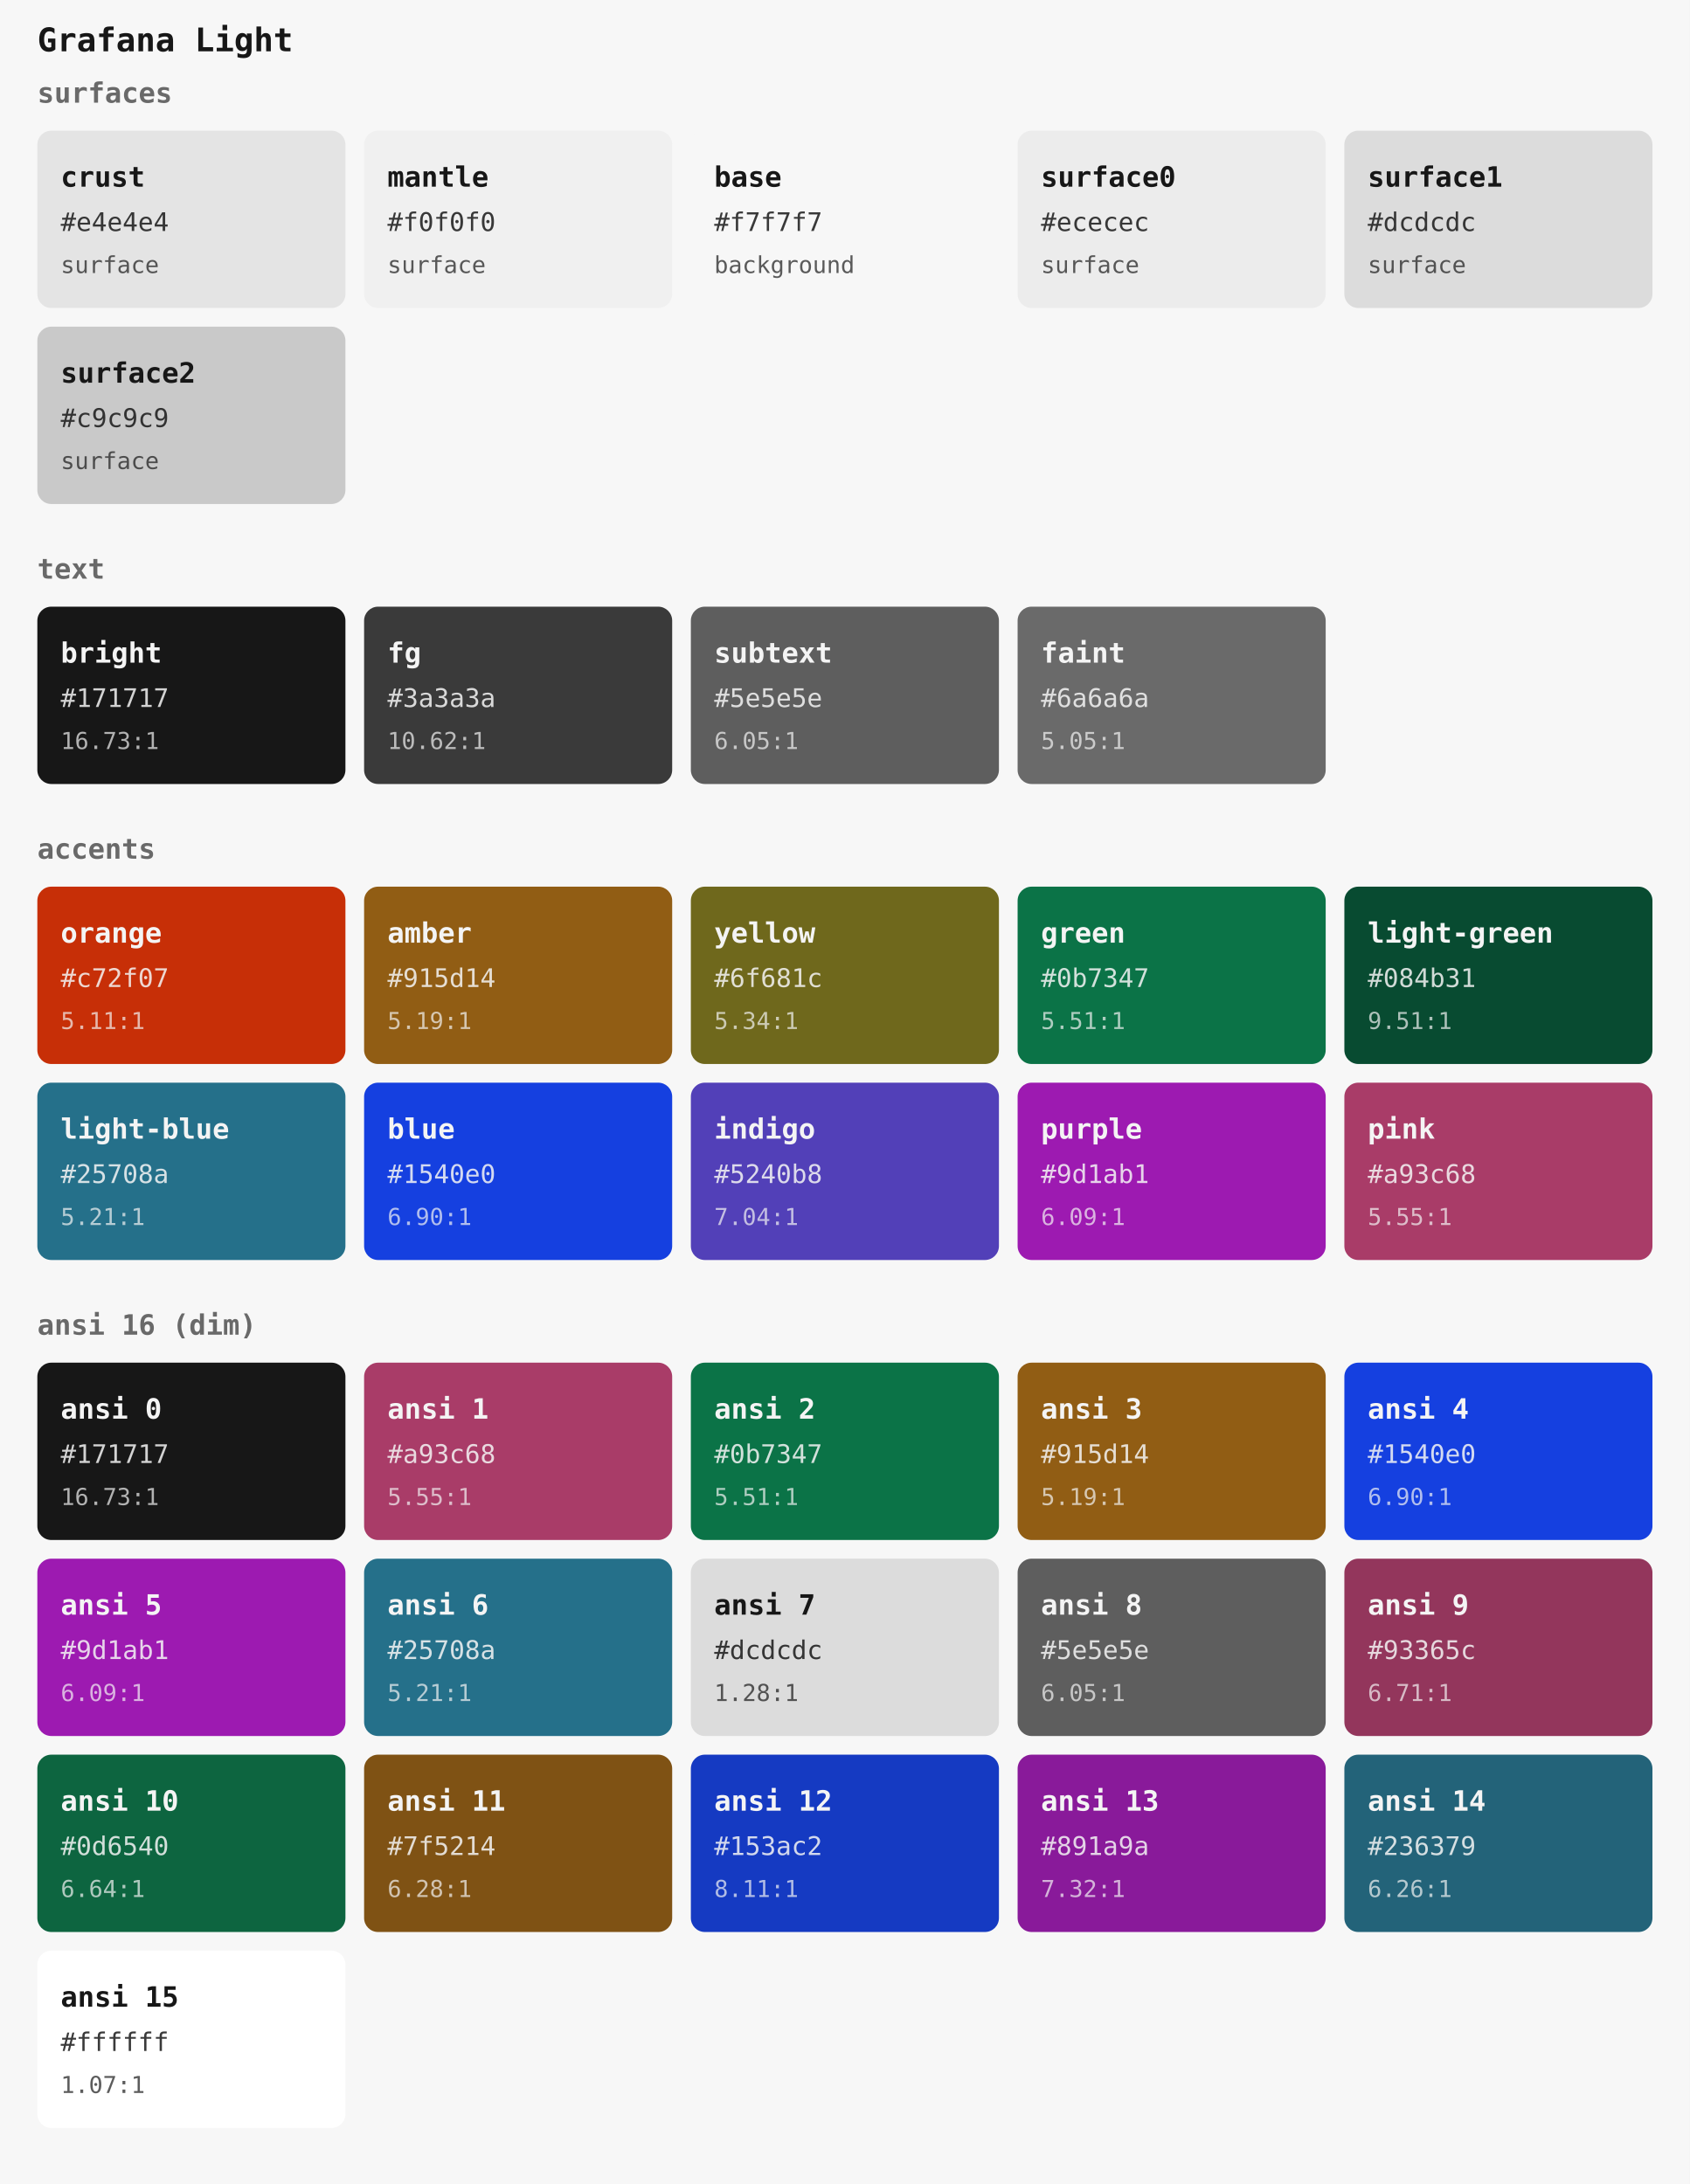
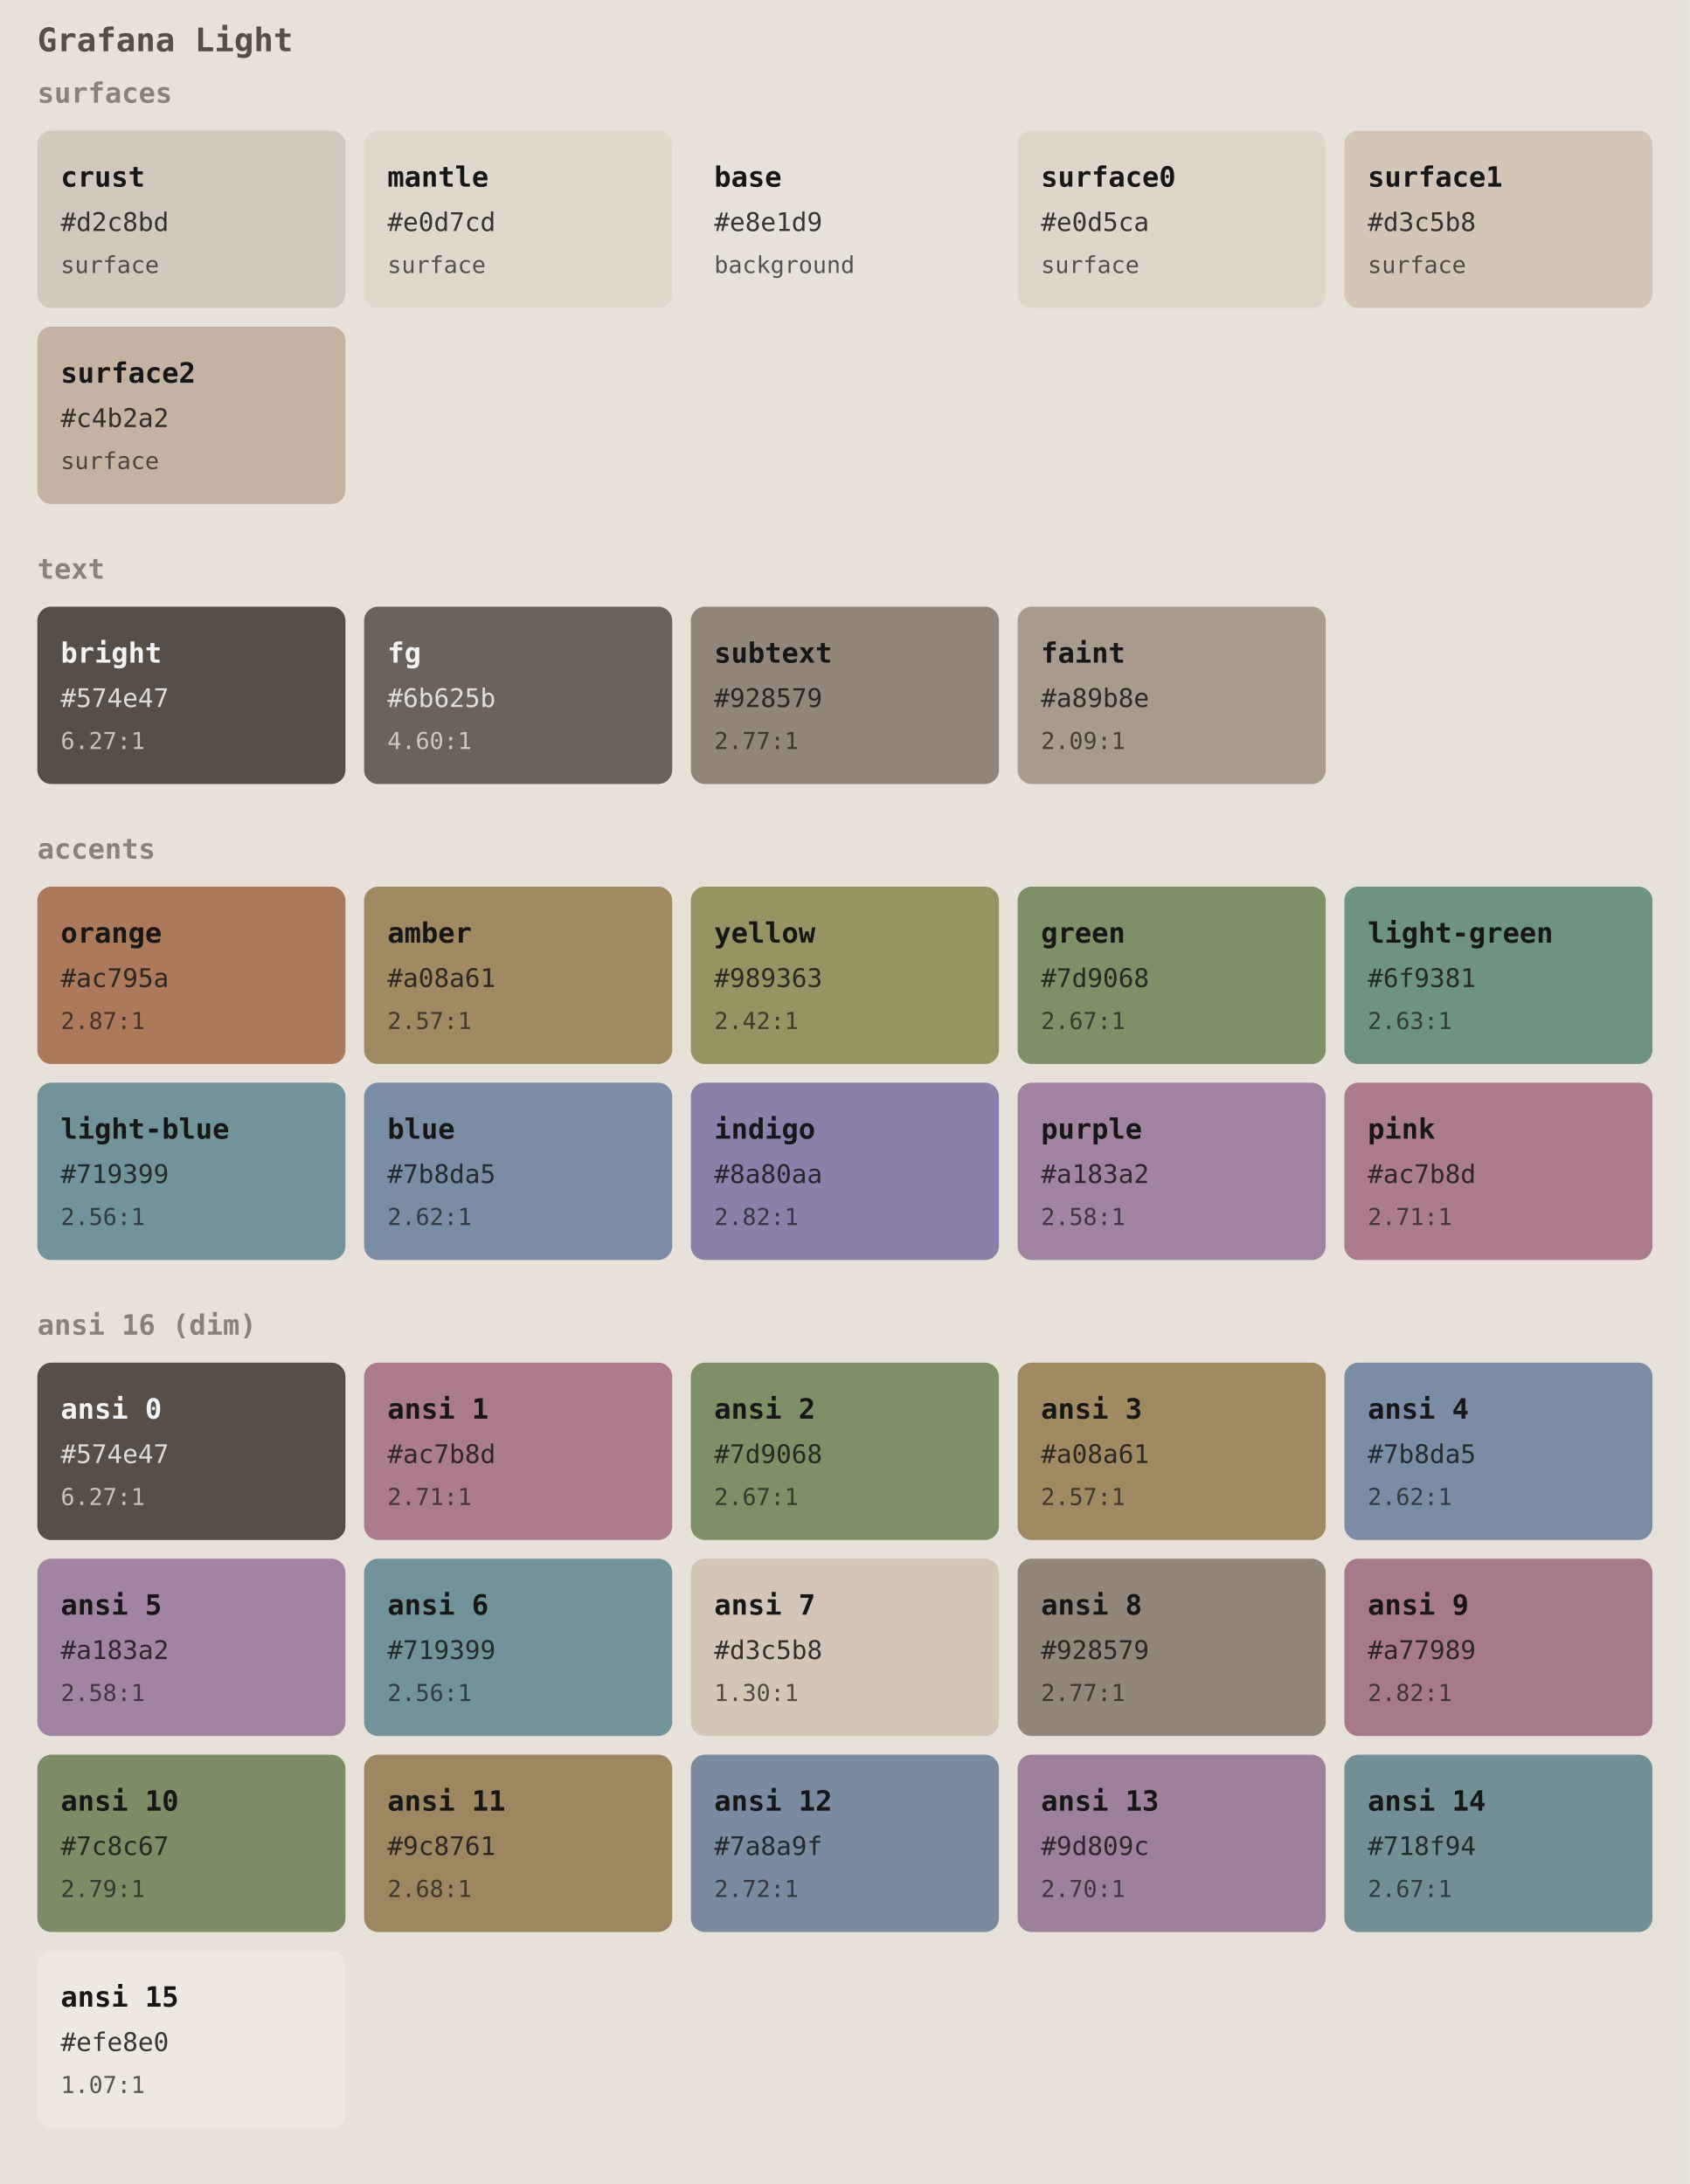
<svg xmlns="http://www.w3.org/2000/svg" width="724" height="936" viewBox="0 0 724 936" role="img" aria-label="Grafana Light palette swatches">
-   <rect width="724" height="936" fill="#f7f7f7" />
-   <text x="16" y="22" font-family="ui-monospace, SFMono-Regular, Menlo, Consolas, monospace" font-size="14" font-weight="700" fill="#171717">Grafana Light</text>
-   <text x="16" y="44" font-family="ui-monospace, SFMono-Regular, Menlo, Consolas, monospace" font-size="12" font-weight="700" fill="#3a3a3a" opacity="0.75">surfaces</text>
-   <rect x="16" y="56" width="132" height="76" rx="6" fill="#e4e4e4" />
+   <rect width="724" height="936" fill="#e8e1d9" />
+   <text x="16" y="22" font-family="ui-monospace, SFMono-Regular, Menlo, Consolas, monospace" font-size="14" font-weight="700" fill="#574e47">Grafana Light</text>
+   <text x="16" y="44" font-family="ui-monospace, SFMono-Regular, Menlo, Consolas, monospace" font-size="12" font-weight="700" fill="#6b625b" opacity="0.75">surfaces</text>
+   <rect x="16" y="56" width="132" height="76" rx="6" fill="#d2c8bd" />
  <text x="26" y="80" font-family="ui-monospace, SFMono-Regular, Menlo, Consolas, monospace" font-size="12" font-weight="600" fill="#171717">crust</text>
-   <text x="26" y="99" font-family="ui-monospace, SFMono-Regular, Menlo, Consolas, monospace" font-size="11" fill="#171717" opacity="0.85">#e4e4e4</text>
+   <text x="26" y="99" font-family="ui-monospace, SFMono-Regular, Menlo, Consolas, monospace" font-size="11" fill="#171717" opacity="0.85">#d2c8bd</text>
  <text x="26" y="117" font-family="ui-monospace, SFMono-Regular, Menlo, Consolas, monospace" font-size="10" fill="#171717" opacity="0.7">surface</text>
-   <rect x="156" y="56" width="132" height="76" rx="6" fill="#f0f0f0" />
+   <rect x="156" y="56" width="132" height="76" rx="6" fill="#e0d7cd" />
  <text x="166" y="80" font-family="ui-monospace, SFMono-Regular, Menlo, Consolas, monospace" font-size="12" font-weight="600" fill="#171717">mantle</text>
-   <text x="166" y="99" font-family="ui-monospace, SFMono-Regular, Menlo, Consolas, monospace" font-size="11" fill="#171717" opacity="0.85">#f0f0f0</text>
+   <text x="166" y="99" font-family="ui-monospace, SFMono-Regular, Menlo, Consolas, monospace" font-size="11" fill="#171717" opacity="0.85">#e0d7cd</text>
  <text x="166" y="117" font-family="ui-monospace, SFMono-Regular, Menlo, Consolas, monospace" font-size="10" fill="#171717" opacity="0.7">surface</text>
-   <rect x="296" y="56" width="132" height="76" rx="6" fill="#f7f7f7" />
+   <rect x="296" y="56" width="132" height="76" rx="6" fill="#e8e1d9" />
  <text x="306" y="80" font-family="ui-monospace, SFMono-Regular, Menlo, Consolas, monospace" font-size="12" font-weight="600" fill="#171717">base</text>
-   <text x="306" y="99" font-family="ui-monospace, SFMono-Regular, Menlo, Consolas, monospace" font-size="11" fill="#171717" opacity="0.85">#f7f7f7</text>
+   <text x="306" y="99" font-family="ui-monospace, SFMono-Regular, Menlo, Consolas, monospace" font-size="11" fill="#171717" opacity="0.85">#e8e1d9</text>
  <text x="306" y="117" font-family="ui-monospace, SFMono-Regular, Menlo, Consolas, monospace" font-size="10" fill="#171717" opacity="0.7">background</text>
-   <rect x="436" y="56" width="132" height="76" rx="6" fill="#ececec" />
+   <rect x="436" y="56" width="132" height="76" rx="6" fill="#e0d5ca" />
  <text x="446" y="80" font-family="ui-monospace, SFMono-Regular, Menlo, Consolas, monospace" font-size="12" font-weight="600" fill="#171717">surface0</text>
-   <text x="446" y="99" font-family="ui-monospace, SFMono-Regular, Menlo, Consolas, monospace" font-size="11" fill="#171717" opacity="0.85">#ececec</text>
+   <text x="446" y="99" font-family="ui-monospace, SFMono-Regular, Menlo, Consolas, monospace" font-size="11" fill="#171717" opacity="0.85">#e0d5ca</text>
  <text x="446" y="117" font-family="ui-monospace, SFMono-Regular, Menlo, Consolas, monospace" font-size="10" fill="#171717" opacity="0.7">surface</text>
-   <rect x="576" y="56" width="132" height="76" rx="6" fill="#dcdcdc" />
+   <rect x="576" y="56" width="132" height="76" rx="6" fill="#d3c5b8" />
  <text x="586" y="80" font-family="ui-monospace, SFMono-Regular, Menlo, Consolas, monospace" font-size="12" font-weight="600" fill="#171717">surface1</text>
-   <text x="586" y="99" font-family="ui-monospace, SFMono-Regular, Menlo, Consolas, monospace" font-size="11" fill="#171717" opacity="0.85">#dcdcdc</text>
+   <text x="586" y="99" font-family="ui-monospace, SFMono-Regular, Menlo, Consolas, monospace" font-size="11" fill="#171717" opacity="0.85">#d3c5b8</text>
  <text x="586" y="117" font-family="ui-monospace, SFMono-Regular, Menlo, Consolas, monospace" font-size="10" fill="#171717" opacity="0.7">surface</text>
-   <rect x="16" y="140" width="132" height="76" rx="6" fill="#c9c9c9" />
+   <rect x="16" y="140" width="132" height="76" rx="6" fill="#c4b2a2" />
  <text x="26" y="164" font-family="ui-monospace, SFMono-Regular, Menlo, Consolas, monospace" font-size="12" font-weight="600" fill="#171717">surface2</text>
-   <text x="26" y="183" font-family="ui-monospace, SFMono-Regular, Menlo, Consolas, monospace" font-size="11" fill="#171717" opacity="0.85">#c9c9c9</text>
+   <text x="26" y="183" font-family="ui-monospace, SFMono-Regular, Menlo, Consolas, monospace" font-size="11" fill="#171717" opacity="0.85">#c4b2a2</text>
  <text x="26" y="201" font-family="ui-monospace, SFMono-Regular, Menlo, Consolas, monospace" font-size="10" fill="#171717" opacity="0.7">surface</text>
-   <text x="16" y="248" font-family="ui-monospace, SFMono-Regular, Menlo, Consolas, monospace" font-size="12" font-weight="700" fill="#3a3a3a" opacity="0.75">text</text>
-   <rect x="16" y="260" width="132" height="76" rx="6" fill="#171717" />
+   <text x="16" y="248" font-family="ui-monospace, SFMono-Regular, Menlo, Consolas, monospace" font-size="12" font-weight="700" fill="#6b625b" opacity="0.75">text</text>
+   <rect x="16" y="260" width="132" height="76" rx="6" fill="#574e47" />
  <text x="26" y="284" font-family="ui-monospace, SFMono-Regular, Menlo, Consolas, monospace" font-size="12" font-weight="600" fill="#f4f4f4">bright</text>
-   <text x="26" y="303" font-family="ui-monospace, SFMono-Regular, Menlo, Consolas, monospace" font-size="11" fill="#f4f4f4" opacity="0.85">#171717</text>
-   <text x="26" y="321" font-family="ui-monospace, SFMono-Regular, Menlo, Consolas, monospace" font-size="10" fill="#f4f4f4" opacity="0.7">16.73:1</text>
-   <rect x="156" y="260" width="132" height="76" rx="6" fill="#3a3a3a" />
+   <text x="26" y="303" font-family="ui-monospace, SFMono-Regular, Menlo, Consolas, monospace" font-size="11" fill="#f4f4f4" opacity="0.85">#574e47</text>
+   <text x="26" y="321" font-family="ui-monospace, SFMono-Regular, Menlo, Consolas, monospace" font-size="10" fill="#f4f4f4" opacity="0.7">6.27:1</text>
+   <rect x="156" y="260" width="132" height="76" rx="6" fill="#6b625b" />
  <text x="166" y="284" font-family="ui-monospace, SFMono-Regular, Menlo, Consolas, monospace" font-size="12" font-weight="600" fill="#f4f4f4">fg</text>
-   <text x="166" y="303" font-family="ui-monospace, SFMono-Regular, Menlo, Consolas, monospace" font-size="11" fill="#f4f4f4" opacity="0.85">#3a3a3a</text>
-   <text x="166" y="321" font-family="ui-monospace, SFMono-Regular, Menlo, Consolas, monospace" font-size="10" fill="#f4f4f4" opacity="0.7">10.62:1</text>
-   <rect x="296" y="260" width="132" height="76" rx="6" fill="#5e5e5e" />
-   <text x="306" y="284" font-family="ui-monospace, SFMono-Regular, Menlo, Consolas, monospace" font-size="12" font-weight="600" fill="#f4f4f4">subtext</text>
-   <text x="306" y="303" font-family="ui-monospace, SFMono-Regular, Menlo, Consolas, monospace" font-size="11" fill="#f4f4f4" opacity="0.85">#5e5e5e</text>
-   <text x="306" y="321" font-family="ui-monospace, SFMono-Regular, Menlo, Consolas, monospace" font-size="10" fill="#f4f4f4" opacity="0.7">6.05:1</text>
-   <rect x="436" y="260" width="132" height="76" rx="6" fill="#6a6a6a" />
-   <text x="446" y="284" font-family="ui-monospace, SFMono-Regular, Menlo, Consolas, monospace" font-size="12" font-weight="600" fill="#f4f4f4">faint</text>
-   <text x="446" y="303" font-family="ui-monospace, SFMono-Regular, Menlo, Consolas, monospace" font-size="11" fill="#f4f4f4" opacity="0.85">#6a6a6a</text>
-   <text x="446" y="321" font-family="ui-monospace, SFMono-Regular, Menlo, Consolas, monospace" font-size="10" fill="#f4f4f4" opacity="0.7">5.05:1</text>
-   <text x="16" y="368" font-family="ui-monospace, SFMono-Regular, Menlo, Consolas, monospace" font-size="12" font-weight="700" fill="#3a3a3a" opacity="0.75">accents</text>
-   <rect x="16" y="380" width="132" height="76" rx="6" fill="#c72f07" />
-   <text x="26" y="404" font-family="ui-monospace, SFMono-Regular, Menlo, Consolas, monospace" font-size="12" font-weight="600" fill="#f4f4f4">orange</text>
-   <text x="26" y="423" font-family="ui-monospace, SFMono-Regular, Menlo, Consolas, monospace" font-size="11" fill="#f4f4f4" opacity="0.85">#c72f07</text>
-   <text x="26" y="441" font-family="ui-monospace, SFMono-Regular, Menlo, Consolas, monospace" font-size="10" fill="#f4f4f4" opacity="0.7">5.11:1</text>
-   <rect x="156" y="380" width="132" height="76" rx="6" fill="#915d14" />
-   <text x="166" y="404" font-family="ui-monospace, SFMono-Regular, Menlo, Consolas, monospace" font-size="12" font-weight="600" fill="#f4f4f4">amber</text>
-   <text x="166" y="423" font-family="ui-monospace, SFMono-Regular, Menlo, Consolas, monospace" font-size="11" fill="#f4f4f4" opacity="0.85">#915d14</text>
-   <text x="166" y="441" font-family="ui-monospace, SFMono-Regular, Menlo, Consolas, monospace" font-size="10" fill="#f4f4f4" opacity="0.7">5.19:1</text>
-   <rect x="296" y="380" width="132" height="76" rx="6" fill="#6f681c" />
-   <text x="306" y="404" font-family="ui-monospace, SFMono-Regular, Menlo, Consolas, monospace" font-size="12" font-weight="600" fill="#f4f4f4">yellow</text>
-   <text x="306" y="423" font-family="ui-monospace, SFMono-Regular, Menlo, Consolas, monospace" font-size="11" fill="#f4f4f4" opacity="0.85">#6f681c</text>
-   <text x="306" y="441" font-family="ui-monospace, SFMono-Regular, Menlo, Consolas, monospace" font-size="10" fill="#f4f4f4" opacity="0.7">5.34:1</text>
-   <rect x="436" y="380" width="132" height="76" rx="6" fill="#0b7347" />
-   <text x="446" y="404" font-family="ui-monospace, SFMono-Regular, Menlo, Consolas, monospace" font-size="12" font-weight="600" fill="#f4f4f4">green</text>
-   <text x="446" y="423" font-family="ui-monospace, SFMono-Regular, Menlo, Consolas, monospace" font-size="11" fill="#f4f4f4" opacity="0.85">#0b7347</text>
-   <text x="446" y="441" font-family="ui-monospace, SFMono-Regular, Menlo, Consolas, monospace" font-size="10" fill="#f4f4f4" opacity="0.7">5.51:1</text>
-   <rect x="576" y="380" width="132" height="76" rx="6" fill="#084b31" />
-   <text x="586" y="404" font-family="ui-monospace, SFMono-Regular, Menlo, Consolas, monospace" font-size="12" font-weight="600" fill="#f4f4f4">light-green</text>
-   <text x="586" y="423" font-family="ui-monospace, SFMono-Regular, Menlo, Consolas, monospace" font-size="11" fill="#f4f4f4" opacity="0.85">#084b31</text>
-   <text x="586" y="441" font-family="ui-monospace, SFMono-Regular, Menlo, Consolas, monospace" font-size="10" fill="#f4f4f4" opacity="0.7">9.51:1</text>
-   <rect x="16" y="464" width="132" height="76" rx="6" fill="#25708a" />
-   <text x="26" y="488" font-family="ui-monospace, SFMono-Regular, Menlo, Consolas, monospace" font-size="12" font-weight="600" fill="#f4f4f4">light-blue</text>
-   <text x="26" y="507" font-family="ui-monospace, SFMono-Regular, Menlo, Consolas, monospace" font-size="11" fill="#f4f4f4" opacity="0.85">#25708a</text>
-   <text x="26" y="525" font-family="ui-monospace, SFMono-Regular, Menlo, Consolas, monospace" font-size="10" fill="#f4f4f4" opacity="0.7">5.21:1</text>
-   <rect x="156" y="464" width="132" height="76" rx="6" fill="#1540e0" />
-   <text x="166" y="488" font-family="ui-monospace, SFMono-Regular, Menlo, Consolas, monospace" font-size="12" font-weight="600" fill="#f4f4f4">blue</text>
-   <text x="166" y="507" font-family="ui-monospace, SFMono-Regular, Menlo, Consolas, monospace" font-size="11" fill="#f4f4f4" opacity="0.85">#1540e0</text>
-   <text x="166" y="525" font-family="ui-monospace, SFMono-Regular, Menlo, Consolas, monospace" font-size="10" fill="#f4f4f4" opacity="0.7">6.90:1</text>
-   <rect x="296" y="464" width="132" height="76" rx="6" fill="#5240b8" />
-   <text x="306" y="488" font-family="ui-monospace, SFMono-Regular, Menlo, Consolas, monospace" font-size="12" font-weight="600" fill="#f4f4f4">indigo</text>
-   <text x="306" y="507" font-family="ui-monospace, SFMono-Regular, Menlo, Consolas, monospace" font-size="11" fill="#f4f4f4" opacity="0.85">#5240b8</text>
-   <text x="306" y="525" font-family="ui-monospace, SFMono-Regular, Menlo, Consolas, monospace" font-size="10" fill="#f4f4f4" opacity="0.7">7.04:1</text>
-   <rect x="436" y="464" width="132" height="76" rx="6" fill="#9d1ab1" />
-   <text x="446" y="488" font-family="ui-monospace, SFMono-Regular, Menlo, Consolas, monospace" font-size="12" font-weight="600" fill="#f4f4f4">purple</text>
-   <text x="446" y="507" font-family="ui-monospace, SFMono-Regular, Menlo, Consolas, monospace" font-size="11" fill="#f4f4f4" opacity="0.85">#9d1ab1</text>
-   <text x="446" y="525" font-family="ui-monospace, SFMono-Regular, Menlo, Consolas, monospace" font-size="10" fill="#f4f4f4" opacity="0.7">6.09:1</text>
-   <rect x="576" y="464" width="132" height="76" rx="6" fill="#a93c68" />
-   <text x="586" y="488" font-family="ui-monospace, SFMono-Regular, Menlo, Consolas, monospace" font-size="12" font-weight="600" fill="#f4f4f4">pink</text>
-   <text x="586" y="507" font-family="ui-monospace, SFMono-Regular, Menlo, Consolas, monospace" font-size="11" fill="#f4f4f4" opacity="0.85">#a93c68</text>
-   <text x="586" y="525" font-family="ui-monospace, SFMono-Regular, Menlo, Consolas, monospace" font-size="10" fill="#f4f4f4" opacity="0.7">5.55:1</text>
-   <text x="16" y="572" font-family="ui-monospace, SFMono-Regular, Menlo, Consolas, monospace" font-size="12" font-weight="700" fill="#3a3a3a" opacity="0.75">ansi 16 (dim)</text>
-   <rect x="16" y="584" width="132" height="76" rx="6" fill="#171717" />
+   <text x="166" y="303" font-family="ui-monospace, SFMono-Regular, Menlo, Consolas, monospace" font-size="11" fill="#f4f4f4" opacity="0.85">#6b625b</text>
+   <text x="166" y="321" font-family="ui-monospace, SFMono-Regular, Menlo, Consolas, monospace" font-size="10" fill="#f4f4f4" opacity="0.7">4.60:1</text>
+   <rect x="296" y="260" width="132" height="76" rx="6" fill="#928579" />
+   <text x="306" y="284" font-family="ui-monospace, SFMono-Regular, Menlo, Consolas, monospace" font-size="12" font-weight="600" fill="#171717">subtext</text>
+   <text x="306" y="303" font-family="ui-monospace, SFMono-Regular, Menlo, Consolas, monospace" font-size="11" fill="#171717" opacity="0.85">#928579</text>
+   <text x="306" y="321" font-family="ui-monospace, SFMono-Regular, Menlo, Consolas, monospace" font-size="10" fill="#171717" opacity="0.7">2.77:1</text>
+   <rect x="436" y="260" width="132" height="76" rx="6" fill="#a89b8e" />
+   <text x="446" y="284" font-family="ui-monospace, SFMono-Regular, Menlo, Consolas, monospace" font-size="12" font-weight="600" fill="#171717">faint</text>
+   <text x="446" y="303" font-family="ui-monospace, SFMono-Regular, Menlo, Consolas, monospace" font-size="11" fill="#171717" opacity="0.85">#a89b8e</text>
+   <text x="446" y="321" font-family="ui-monospace, SFMono-Regular, Menlo, Consolas, monospace" font-size="10" fill="#171717" opacity="0.7">2.09:1</text>
+   <text x="16" y="368" font-family="ui-monospace, SFMono-Regular, Menlo, Consolas, monospace" font-size="12" font-weight="700" fill="#6b625b" opacity="0.75">accents</text>
+   <rect x="16" y="380" width="132" height="76" rx="6" fill="#ac795a" />
+   <text x="26" y="404" font-family="ui-monospace, SFMono-Regular, Menlo, Consolas, monospace" font-size="12" font-weight="600" fill="#171717">orange</text>
+   <text x="26" y="423" font-family="ui-monospace, SFMono-Regular, Menlo, Consolas, monospace" font-size="11" fill="#171717" opacity="0.85">#ac795a</text>
+   <text x="26" y="441" font-family="ui-monospace, SFMono-Regular, Menlo, Consolas, monospace" font-size="10" fill="#171717" opacity="0.7">2.87:1</text>
+   <rect x="156" y="380" width="132" height="76" rx="6" fill="#a08a61" />
+   <text x="166" y="404" font-family="ui-monospace, SFMono-Regular, Menlo, Consolas, monospace" font-size="12" font-weight="600" fill="#171717">amber</text>
+   <text x="166" y="423" font-family="ui-monospace, SFMono-Regular, Menlo, Consolas, monospace" font-size="11" fill="#171717" opacity="0.85">#a08a61</text>
+   <text x="166" y="441" font-family="ui-monospace, SFMono-Regular, Menlo, Consolas, monospace" font-size="10" fill="#171717" opacity="0.7">2.57:1</text>
+   <rect x="296" y="380" width="132" height="76" rx="6" fill="#989363" />
+   <text x="306" y="404" font-family="ui-monospace, SFMono-Regular, Menlo, Consolas, monospace" font-size="12" font-weight="600" fill="#171717">yellow</text>
+   <text x="306" y="423" font-family="ui-monospace, SFMono-Regular, Menlo, Consolas, monospace" font-size="11" fill="#171717" opacity="0.85">#989363</text>
+   <text x="306" y="441" font-family="ui-monospace, SFMono-Regular, Menlo, Consolas, monospace" font-size="10" fill="#171717" opacity="0.7">2.42:1</text>
+   <rect x="436" y="380" width="132" height="76" rx="6" fill="#7d9068" />
+   <text x="446" y="404" font-family="ui-monospace, SFMono-Regular, Menlo, Consolas, monospace" font-size="12" font-weight="600" fill="#171717">green</text>
+   <text x="446" y="423" font-family="ui-monospace, SFMono-Regular, Menlo, Consolas, monospace" font-size="11" fill="#171717" opacity="0.85">#7d9068</text>
+   <text x="446" y="441" font-family="ui-monospace, SFMono-Regular, Menlo, Consolas, monospace" font-size="10" fill="#171717" opacity="0.7">2.67:1</text>
+   <rect x="576" y="380" width="132" height="76" rx="6" fill="#6f9381" />
+   <text x="586" y="404" font-family="ui-monospace, SFMono-Regular, Menlo, Consolas, monospace" font-size="12" font-weight="600" fill="#171717">light-green</text>
+   <text x="586" y="423" font-family="ui-monospace, SFMono-Regular, Menlo, Consolas, monospace" font-size="11" fill="#171717" opacity="0.85">#6f9381</text>
+   <text x="586" y="441" font-family="ui-monospace, SFMono-Regular, Menlo, Consolas, monospace" font-size="10" fill="#171717" opacity="0.7">2.63:1</text>
+   <rect x="16" y="464" width="132" height="76" rx="6" fill="#719399" />
+   <text x="26" y="488" font-family="ui-monospace, SFMono-Regular, Menlo, Consolas, monospace" font-size="12" font-weight="600" fill="#171717">light-blue</text>
+   <text x="26" y="507" font-family="ui-monospace, SFMono-Regular, Menlo, Consolas, monospace" font-size="11" fill="#171717" opacity="0.85">#719399</text>
+   <text x="26" y="525" font-family="ui-monospace, SFMono-Regular, Menlo, Consolas, monospace" font-size="10" fill="#171717" opacity="0.7">2.56:1</text>
+   <rect x="156" y="464" width="132" height="76" rx="6" fill="#7b8da5" />
+   <text x="166" y="488" font-family="ui-monospace, SFMono-Regular, Menlo, Consolas, monospace" font-size="12" font-weight="600" fill="#171717">blue</text>
+   <text x="166" y="507" font-family="ui-monospace, SFMono-Regular, Menlo, Consolas, monospace" font-size="11" fill="#171717" opacity="0.85">#7b8da5</text>
+   <text x="166" y="525" font-family="ui-monospace, SFMono-Regular, Menlo, Consolas, monospace" font-size="10" fill="#171717" opacity="0.7">2.62:1</text>
+   <rect x="296" y="464" width="132" height="76" rx="6" fill="#8a80aa" />
+   <text x="306" y="488" font-family="ui-monospace, SFMono-Regular, Menlo, Consolas, monospace" font-size="12" font-weight="600" fill="#171717">indigo</text>
+   <text x="306" y="507" font-family="ui-monospace, SFMono-Regular, Menlo, Consolas, monospace" font-size="11" fill="#171717" opacity="0.85">#8a80aa</text>
+   <text x="306" y="525" font-family="ui-monospace, SFMono-Regular, Menlo, Consolas, monospace" font-size="10" fill="#171717" opacity="0.7">2.82:1</text>
+   <rect x="436" y="464" width="132" height="76" rx="6" fill="#a183a2" />
+   <text x="446" y="488" font-family="ui-monospace, SFMono-Regular, Menlo, Consolas, monospace" font-size="12" font-weight="600" fill="#171717">purple</text>
+   <text x="446" y="507" font-family="ui-monospace, SFMono-Regular, Menlo, Consolas, monospace" font-size="11" fill="#171717" opacity="0.85">#a183a2</text>
+   <text x="446" y="525" font-family="ui-monospace, SFMono-Regular, Menlo, Consolas, monospace" font-size="10" fill="#171717" opacity="0.7">2.58:1</text>
+   <rect x="576" y="464" width="132" height="76" rx="6" fill="#ac7b8d" />
+   <text x="586" y="488" font-family="ui-monospace, SFMono-Regular, Menlo, Consolas, monospace" font-size="12" font-weight="600" fill="#171717">pink</text>
+   <text x="586" y="507" font-family="ui-monospace, SFMono-Regular, Menlo, Consolas, monospace" font-size="11" fill="#171717" opacity="0.85">#ac7b8d</text>
+   <text x="586" y="525" font-family="ui-monospace, SFMono-Regular, Menlo, Consolas, monospace" font-size="10" fill="#171717" opacity="0.7">2.71:1</text>
+   <text x="16" y="572" font-family="ui-monospace, SFMono-Regular, Menlo, Consolas, monospace" font-size="12" font-weight="700" fill="#6b625b" opacity="0.75">ansi 16 (dim)</text>
+   <rect x="16" y="584" width="132" height="76" rx="6" fill="#574e47" />
  <text x="26" y="608" font-family="ui-monospace, SFMono-Regular, Menlo, Consolas, monospace" font-size="12" font-weight="600" fill="#f4f4f4">ansi 0</text>
-   <text x="26" y="627" font-family="ui-monospace, SFMono-Regular, Menlo, Consolas, monospace" font-size="11" fill="#f4f4f4" opacity="0.85">#171717</text>
-   <text x="26" y="645" font-family="ui-monospace, SFMono-Regular, Menlo, Consolas, monospace" font-size="10" fill="#f4f4f4" opacity="0.7">16.73:1</text>
-   <rect x="156" y="584" width="132" height="76" rx="6" fill="#a93c68" />
-   <text x="166" y="608" font-family="ui-monospace, SFMono-Regular, Menlo, Consolas, monospace" font-size="12" font-weight="600" fill="#f4f4f4">ansi 1</text>
-   <text x="166" y="627" font-family="ui-monospace, SFMono-Regular, Menlo, Consolas, monospace" font-size="11" fill="#f4f4f4" opacity="0.85">#a93c68</text>
-   <text x="166" y="645" font-family="ui-monospace, SFMono-Regular, Menlo, Consolas, monospace" font-size="10" fill="#f4f4f4" opacity="0.7">5.55:1</text>
-   <rect x="296" y="584" width="132" height="76" rx="6" fill="#0b7347" />
-   <text x="306" y="608" font-family="ui-monospace, SFMono-Regular, Menlo, Consolas, monospace" font-size="12" font-weight="600" fill="#f4f4f4">ansi 2</text>
-   <text x="306" y="627" font-family="ui-monospace, SFMono-Regular, Menlo, Consolas, monospace" font-size="11" fill="#f4f4f4" opacity="0.85">#0b7347</text>
-   <text x="306" y="645" font-family="ui-monospace, SFMono-Regular, Menlo, Consolas, monospace" font-size="10" fill="#f4f4f4" opacity="0.7">5.51:1</text>
-   <rect x="436" y="584" width="132" height="76" rx="6" fill="#915d14" />
-   <text x="446" y="608" font-family="ui-monospace, SFMono-Regular, Menlo, Consolas, monospace" font-size="12" font-weight="600" fill="#f4f4f4">ansi 3</text>
-   <text x="446" y="627" font-family="ui-monospace, SFMono-Regular, Menlo, Consolas, monospace" font-size="11" fill="#f4f4f4" opacity="0.85">#915d14</text>
-   <text x="446" y="645" font-family="ui-monospace, SFMono-Regular, Menlo, Consolas, monospace" font-size="10" fill="#f4f4f4" opacity="0.7">5.19:1</text>
-   <rect x="576" y="584" width="132" height="76" rx="6" fill="#1540e0" />
-   <text x="586" y="608" font-family="ui-monospace, SFMono-Regular, Menlo, Consolas, monospace" font-size="12" font-weight="600" fill="#f4f4f4">ansi 4</text>
-   <text x="586" y="627" font-family="ui-monospace, SFMono-Regular, Menlo, Consolas, monospace" font-size="11" fill="#f4f4f4" opacity="0.85">#1540e0</text>
-   <text x="586" y="645" font-family="ui-monospace, SFMono-Regular, Menlo, Consolas, monospace" font-size="10" fill="#f4f4f4" opacity="0.7">6.90:1</text>
-   <rect x="16" y="668" width="132" height="76" rx="6" fill="#9d1ab1" />
-   <text x="26" y="692" font-family="ui-monospace, SFMono-Regular, Menlo, Consolas, monospace" font-size="12" font-weight="600" fill="#f4f4f4">ansi 5</text>
-   <text x="26" y="711" font-family="ui-monospace, SFMono-Regular, Menlo, Consolas, monospace" font-size="11" fill="#f4f4f4" opacity="0.85">#9d1ab1</text>
-   <text x="26" y="729" font-family="ui-monospace, SFMono-Regular, Menlo, Consolas, monospace" font-size="10" fill="#f4f4f4" opacity="0.7">6.09:1</text>
-   <rect x="156" y="668" width="132" height="76" rx="6" fill="#25708a" />
-   <text x="166" y="692" font-family="ui-monospace, SFMono-Regular, Menlo, Consolas, monospace" font-size="12" font-weight="600" fill="#f4f4f4">ansi 6</text>
-   <text x="166" y="711" font-family="ui-monospace, SFMono-Regular, Menlo, Consolas, monospace" font-size="11" fill="#f4f4f4" opacity="0.85">#25708a</text>
-   <text x="166" y="729" font-family="ui-monospace, SFMono-Regular, Menlo, Consolas, monospace" font-size="10" fill="#f4f4f4" opacity="0.7">5.21:1</text>
-   <rect x="296" y="668" width="132" height="76" rx="6" fill="#dcdcdc" />
+   <text x="26" y="627" font-family="ui-monospace, SFMono-Regular, Menlo, Consolas, monospace" font-size="11" fill="#f4f4f4" opacity="0.85">#574e47</text>
+   <text x="26" y="645" font-family="ui-monospace, SFMono-Regular, Menlo, Consolas, monospace" font-size="10" fill="#f4f4f4" opacity="0.7">6.27:1</text>
+   <rect x="156" y="584" width="132" height="76" rx="6" fill="#ac7b8d" />
+   <text x="166" y="608" font-family="ui-monospace, SFMono-Regular, Menlo, Consolas, monospace" font-size="12" font-weight="600" fill="#171717">ansi 1</text>
+   <text x="166" y="627" font-family="ui-monospace, SFMono-Regular, Menlo, Consolas, monospace" font-size="11" fill="#171717" opacity="0.85">#ac7b8d</text>
+   <text x="166" y="645" font-family="ui-monospace, SFMono-Regular, Menlo, Consolas, monospace" font-size="10" fill="#171717" opacity="0.7">2.71:1</text>
+   <rect x="296" y="584" width="132" height="76" rx="6" fill="#7d9068" />
+   <text x="306" y="608" font-family="ui-monospace, SFMono-Regular, Menlo, Consolas, monospace" font-size="12" font-weight="600" fill="#171717">ansi 2</text>
+   <text x="306" y="627" font-family="ui-monospace, SFMono-Regular, Menlo, Consolas, monospace" font-size="11" fill="#171717" opacity="0.85">#7d9068</text>
+   <text x="306" y="645" font-family="ui-monospace, SFMono-Regular, Menlo, Consolas, monospace" font-size="10" fill="#171717" opacity="0.7">2.67:1</text>
+   <rect x="436" y="584" width="132" height="76" rx="6" fill="#a08a61" />
+   <text x="446" y="608" font-family="ui-monospace, SFMono-Regular, Menlo, Consolas, monospace" font-size="12" font-weight="600" fill="#171717">ansi 3</text>
+   <text x="446" y="627" font-family="ui-monospace, SFMono-Regular, Menlo, Consolas, monospace" font-size="11" fill="#171717" opacity="0.85">#a08a61</text>
+   <text x="446" y="645" font-family="ui-monospace, SFMono-Regular, Menlo, Consolas, monospace" font-size="10" fill="#171717" opacity="0.7">2.57:1</text>
+   <rect x="576" y="584" width="132" height="76" rx="6" fill="#7b8da5" />
+   <text x="586" y="608" font-family="ui-monospace, SFMono-Regular, Menlo, Consolas, monospace" font-size="12" font-weight="600" fill="#171717">ansi 4</text>
+   <text x="586" y="627" font-family="ui-monospace, SFMono-Regular, Menlo, Consolas, monospace" font-size="11" fill="#171717" opacity="0.85">#7b8da5</text>
+   <text x="586" y="645" font-family="ui-monospace, SFMono-Regular, Menlo, Consolas, monospace" font-size="10" fill="#171717" opacity="0.7">2.62:1</text>
+   <rect x="16" y="668" width="132" height="76" rx="6" fill="#a183a2" />
+   <text x="26" y="692" font-family="ui-monospace, SFMono-Regular, Menlo, Consolas, monospace" font-size="12" font-weight="600" fill="#171717">ansi 5</text>
+   <text x="26" y="711" font-family="ui-monospace, SFMono-Regular, Menlo, Consolas, monospace" font-size="11" fill="#171717" opacity="0.85">#a183a2</text>
+   <text x="26" y="729" font-family="ui-monospace, SFMono-Regular, Menlo, Consolas, monospace" font-size="10" fill="#171717" opacity="0.7">2.58:1</text>
+   <rect x="156" y="668" width="132" height="76" rx="6" fill="#719399" />
+   <text x="166" y="692" font-family="ui-monospace, SFMono-Regular, Menlo, Consolas, monospace" font-size="12" font-weight="600" fill="#171717">ansi 6</text>
+   <text x="166" y="711" font-family="ui-monospace, SFMono-Regular, Menlo, Consolas, monospace" font-size="11" fill="#171717" opacity="0.85">#719399</text>
+   <text x="166" y="729" font-family="ui-monospace, SFMono-Regular, Menlo, Consolas, monospace" font-size="10" fill="#171717" opacity="0.7">2.56:1</text>
+   <rect x="296" y="668" width="132" height="76" rx="6" fill="#d3c5b8" />
  <text x="306" y="692" font-family="ui-monospace, SFMono-Regular, Menlo, Consolas, monospace" font-size="12" font-weight="600" fill="#171717">ansi 7</text>
-   <text x="306" y="711" font-family="ui-monospace, SFMono-Regular, Menlo, Consolas, monospace" font-size="11" fill="#171717" opacity="0.85">#dcdcdc</text>
-   <text x="306" y="729" font-family="ui-monospace, SFMono-Regular, Menlo, Consolas, monospace" font-size="10" fill="#171717" opacity="0.7">1.28:1</text>
-   <rect x="436" y="668" width="132" height="76" rx="6" fill="#5e5e5e" />
-   <text x="446" y="692" font-family="ui-monospace, SFMono-Regular, Menlo, Consolas, monospace" font-size="12" font-weight="600" fill="#f4f4f4">ansi 8</text>
-   <text x="446" y="711" font-family="ui-monospace, SFMono-Regular, Menlo, Consolas, monospace" font-size="11" fill="#f4f4f4" opacity="0.85">#5e5e5e</text>
-   <text x="446" y="729" font-family="ui-monospace, SFMono-Regular, Menlo, Consolas, monospace" font-size="10" fill="#f4f4f4" opacity="0.7">6.05:1</text>
-   <rect x="576" y="668" width="132" height="76" rx="6" fill="#93365c" />
-   <text x="586" y="692" font-family="ui-monospace, SFMono-Regular, Menlo, Consolas, monospace" font-size="12" font-weight="600" fill="#f4f4f4">ansi 9</text>
-   <text x="586" y="711" font-family="ui-monospace, SFMono-Regular, Menlo, Consolas, monospace" font-size="11" fill="#f4f4f4" opacity="0.85">#93365c</text>
-   <text x="586" y="729" font-family="ui-monospace, SFMono-Regular, Menlo, Consolas, monospace" font-size="10" fill="#f4f4f4" opacity="0.7">6.71:1</text>
-   <rect x="16" y="752" width="132" height="76" rx="6" fill="#0d6540" />
-   <text x="26" y="776" font-family="ui-monospace, SFMono-Regular, Menlo, Consolas, monospace" font-size="12" font-weight="600" fill="#f4f4f4">ansi 10</text>
-   <text x="26" y="795" font-family="ui-monospace, SFMono-Regular, Menlo, Consolas, monospace" font-size="11" fill="#f4f4f4" opacity="0.85">#0d6540</text>
-   <text x="26" y="813" font-family="ui-monospace, SFMono-Regular, Menlo, Consolas, monospace" font-size="10" fill="#f4f4f4" opacity="0.7">6.64:1</text>
-   <rect x="156" y="752" width="132" height="76" rx="6" fill="#7f5214" />
-   <text x="166" y="776" font-family="ui-monospace, SFMono-Regular, Menlo, Consolas, monospace" font-size="12" font-weight="600" fill="#f4f4f4">ansi 11</text>
-   <text x="166" y="795" font-family="ui-monospace, SFMono-Regular, Menlo, Consolas, monospace" font-size="11" fill="#f4f4f4" opacity="0.85">#7f5214</text>
-   <text x="166" y="813" font-family="ui-monospace, SFMono-Regular, Menlo, Consolas, monospace" font-size="10" fill="#f4f4f4" opacity="0.7">6.28:1</text>
-   <rect x="296" y="752" width="132" height="76" rx="6" fill="#153ac2" />
-   <text x="306" y="776" font-family="ui-monospace, SFMono-Regular, Menlo, Consolas, monospace" font-size="12" font-weight="600" fill="#f4f4f4">ansi 12</text>
-   <text x="306" y="795" font-family="ui-monospace, SFMono-Regular, Menlo, Consolas, monospace" font-size="11" fill="#f4f4f4" opacity="0.85">#153ac2</text>
-   <text x="306" y="813" font-family="ui-monospace, SFMono-Regular, Menlo, Consolas, monospace" font-size="10" fill="#f4f4f4" opacity="0.7">8.11:1</text>
-   <rect x="436" y="752" width="132" height="76" rx="6" fill="#891a9a" />
-   <text x="446" y="776" font-family="ui-monospace, SFMono-Regular, Menlo, Consolas, monospace" font-size="12" font-weight="600" fill="#f4f4f4">ansi 13</text>
-   <text x="446" y="795" font-family="ui-monospace, SFMono-Regular, Menlo, Consolas, monospace" font-size="11" fill="#f4f4f4" opacity="0.85">#891a9a</text>
-   <text x="446" y="813" font-family="ui-monospace, SFMono-Regular, Menlo, Consolas, monospace" font-size="10" fill="#f4f4f4" opacity="0.7">7.32:1</text>
-   <rect x="576" y="752" width="132" height="76" rx="6" fill="#236379" />
-   <text x="586" y="776" font-family="ui-monospace, SFMono-Regular, Menlo, Consolas, monospace" font-size="12" font-weight="600" fill="#f4f4f4">ansi 14</text>
-   <text x="586" y="795" font-family="ui-monospace, SFMono-Regular, Menlo, Consolas, monospace" font-size="11" fill="#f4f4f4" opacity="0.85">#236379</text>
-   <text x="586" y="813" font-family="ui-monospace, SFMono-Regular, Menlo, Consolas, monospace" font-size="10" fill="#f4f4f4" opacity="0.7">6.26:1</text>
-   <rect x="16" y="836" width="132" height="76" rx="6" fill="#ffffff" />
+   <text x="306" y="711" font-family="ui-monospace, SFMono-Regular, Menlo, Consolas, monospace" font-size="11" fill="#171717" opacity="0.85">#d3c5b8</text>
+   <text x="306" y="729" font-family="ui-monospace, SFMono-Regular, Menlo, Consolas, monospace" font-size="10" fill="#171717" opacity="0.7">1.30:1</text>
+   <rect x="436" y="668" width="132" height="76" rx="6" fill="#928579" />
+   <text x="446" y="692" font-family="ui-monospace, SFMono-Regular, Menlo, Consolas, monospace" font-size="12" font-weight="600" fill="#171717">ansi 8</text>
+   <text x="446" y="711" font-family="ui-monospace, SFMono-Regular, Menlo, Consolas, monospace" font-size="11" fill="#171717" opacity="0.85">#928579</text>
+   <text x="446" y="729" font-family="ui-monospace, SFMono-Regular, Menlo, Consolas, monospace" font-size="10" fill="#171717" opacity="0.7">2.77:1</text>
+   <rect x="576" y="668" width="132" height="76" rx="6" fill="#a77989" />
+   <text x="586" y="692" font-family="ui-monospace, SFMono-Regular, Menlo, Consolas, monospace" font-size="12" font-weight="600" fill="#171717">ansi 9</text>
+   <text x="586" y="711" font-family="ui-monospace, SFMono-Regular, Menlo, Consolas, monospace" font-size="11" fill="#171717" opacity="0.85">#a77989</text>
+   <text x="586" y="729" font-family="ui-monospace, SFMono-Regular, Menlo, Consolas, monospace" font-size="10" fill="#171717" opacity="0.7">2.82:1</text>
+   <rect x="16" y="752" width="132" height="76" rx="6" fill="#7c8c67" />
+   <text x="26" y="776" font-family="ui-monospace, SFMono-Regular, Menlo, Consolas, monospace" font-size="12" font-weight="600" fill="#171717">ansi 10</text>
+   <text x="26" y="795" font-family="ui-monospace, SFMono-Regular, Menlo, Consolas, monospace" font-size="11" fill="#171717" opacity="0.85">#7c8c67</text>
+   <text x="26" y="813" font-family="ui-monospace, SFMono-Regular, Menlo, Consolas, monospace" font-size="10" fill="#171717" opacity="0.7">2.79:1</text>
+   <rect x="156" y="752" width="132" height="76" rx="6" fill="#9c8761" />
+   <text x="166" y="776" font-family="ui-monospace, SFMono-Regular, Menlo, Consolas, monospace" font-size="12" font-weight="600" fill="#171717">ansi 11</text>
+   <text x="166" y="795" font-family="ui-monospace, SFMono-Regular, Menlo, Consolas, monospace" font-size="11" fill="#171717" opacity="0.85">#9c8761</text>
+   <text x="166" y="813" font-family="ui-monospace, SFMono-Regular, Menlo, Consolas, monospace" font-size="10" fill="#171717" opacity="0.7">2.68:1</text>
+   <rect x="296" y="752" width="132" height="76" rx="6" fill="#7a8a9f" />
+   <text x="306" y="776" font-family="ui-monospace, SFMono-Regular, Menlo, Consolas, monospace" font-size="12" font-weight="600" fill="#171717">ansi 12</text>
+   <text x="306" y="795" font-family="ui-monospace, SFMono-Regular, Menlo, Consolas, monospace" font-size="11" fill="#171717" opacity="0.85">#7a8a9f</text>
+   <text x="306" y="813" font-family="ui-monospace, SFMono-Regular, Menlo, Consolas, monospace" font-size="10" fill="#171717" opacity="0.7">2.72:1</text>
+   <rect x="436" y="752" width="132" height="76" rx="6" fill="#9d809c" />
+   <text x="446" y="776" font-family="ui-monospace, SFMono-Regular, Menlo, Consolas, monospace" font-size="12" font-weight="600" fill="#171717">ansi 13</text>
+   <text x="446" y="795" font-family="ui-monospace, SFMono-Regular, Menlo, Consolas, monospace" font-size="11" fill="#171717" opacity="0.85">#9d809c</text>
+   <text x="446" y="813" font-family="ui-monospace, SFMono-Regular, Menlo, Consolas, monospace" font-size="10" fill="#171717" opacity="0.7">2.70:1</text>
+   <rect x="576" y="752" width="132" height="76" rx="6" fill="#718f94" />
+   <text x="586" y="776" font-family="ui-monospace, SFMono-Regular, Menlo, Consolas, monospace" font-size="12" font-weight="600" fill="#171717">ansi 14</text>
+   <text x="586" y="795" font-family="ui-monospace, SFMono-Regular, Menlo, Consolas, monospace" font-size="11" fill="#171717" opacity="0.85">#718f94</text>
+   <text x="586" y="813" font-family="ui-monospace, SFMono-Regular, Menlo, Consolas, monospace" font-size="10" fill="#171717" opacity="0.7">2.67:1</text>
+   <rect x="16" y="836" width="132" height="76" rx="6" fill="#efe8e0" />
  <text x="26" y="860" font-family="ui-monospace, SFMono-Regular, Menlo, Consolas, monospace" font-size="12" font-weight="600" fill="#171717">ansi 15</text>
-   <text x="26" y="879" font-family="ui-monospace, SFMono-Regular, Menlo, Consolas, monospace" font-size="11" fill="#171717" opacity="0.85">#ffffff</text>
+   <text x="26" y="879" font-family="ui-monospace, SFMono-Regular, Menlo, Consolas, monospace" font-size="11" fill="#171717" opacity="0.85">#efe8e0</text>
  <text x="26" y="897" font-family="ui-monospace, SFMono-Regular, Menlo, Consolas, monospace" font-size="10" fill="#171717" opacity="0.7">1.07:1</text>
</svg>
